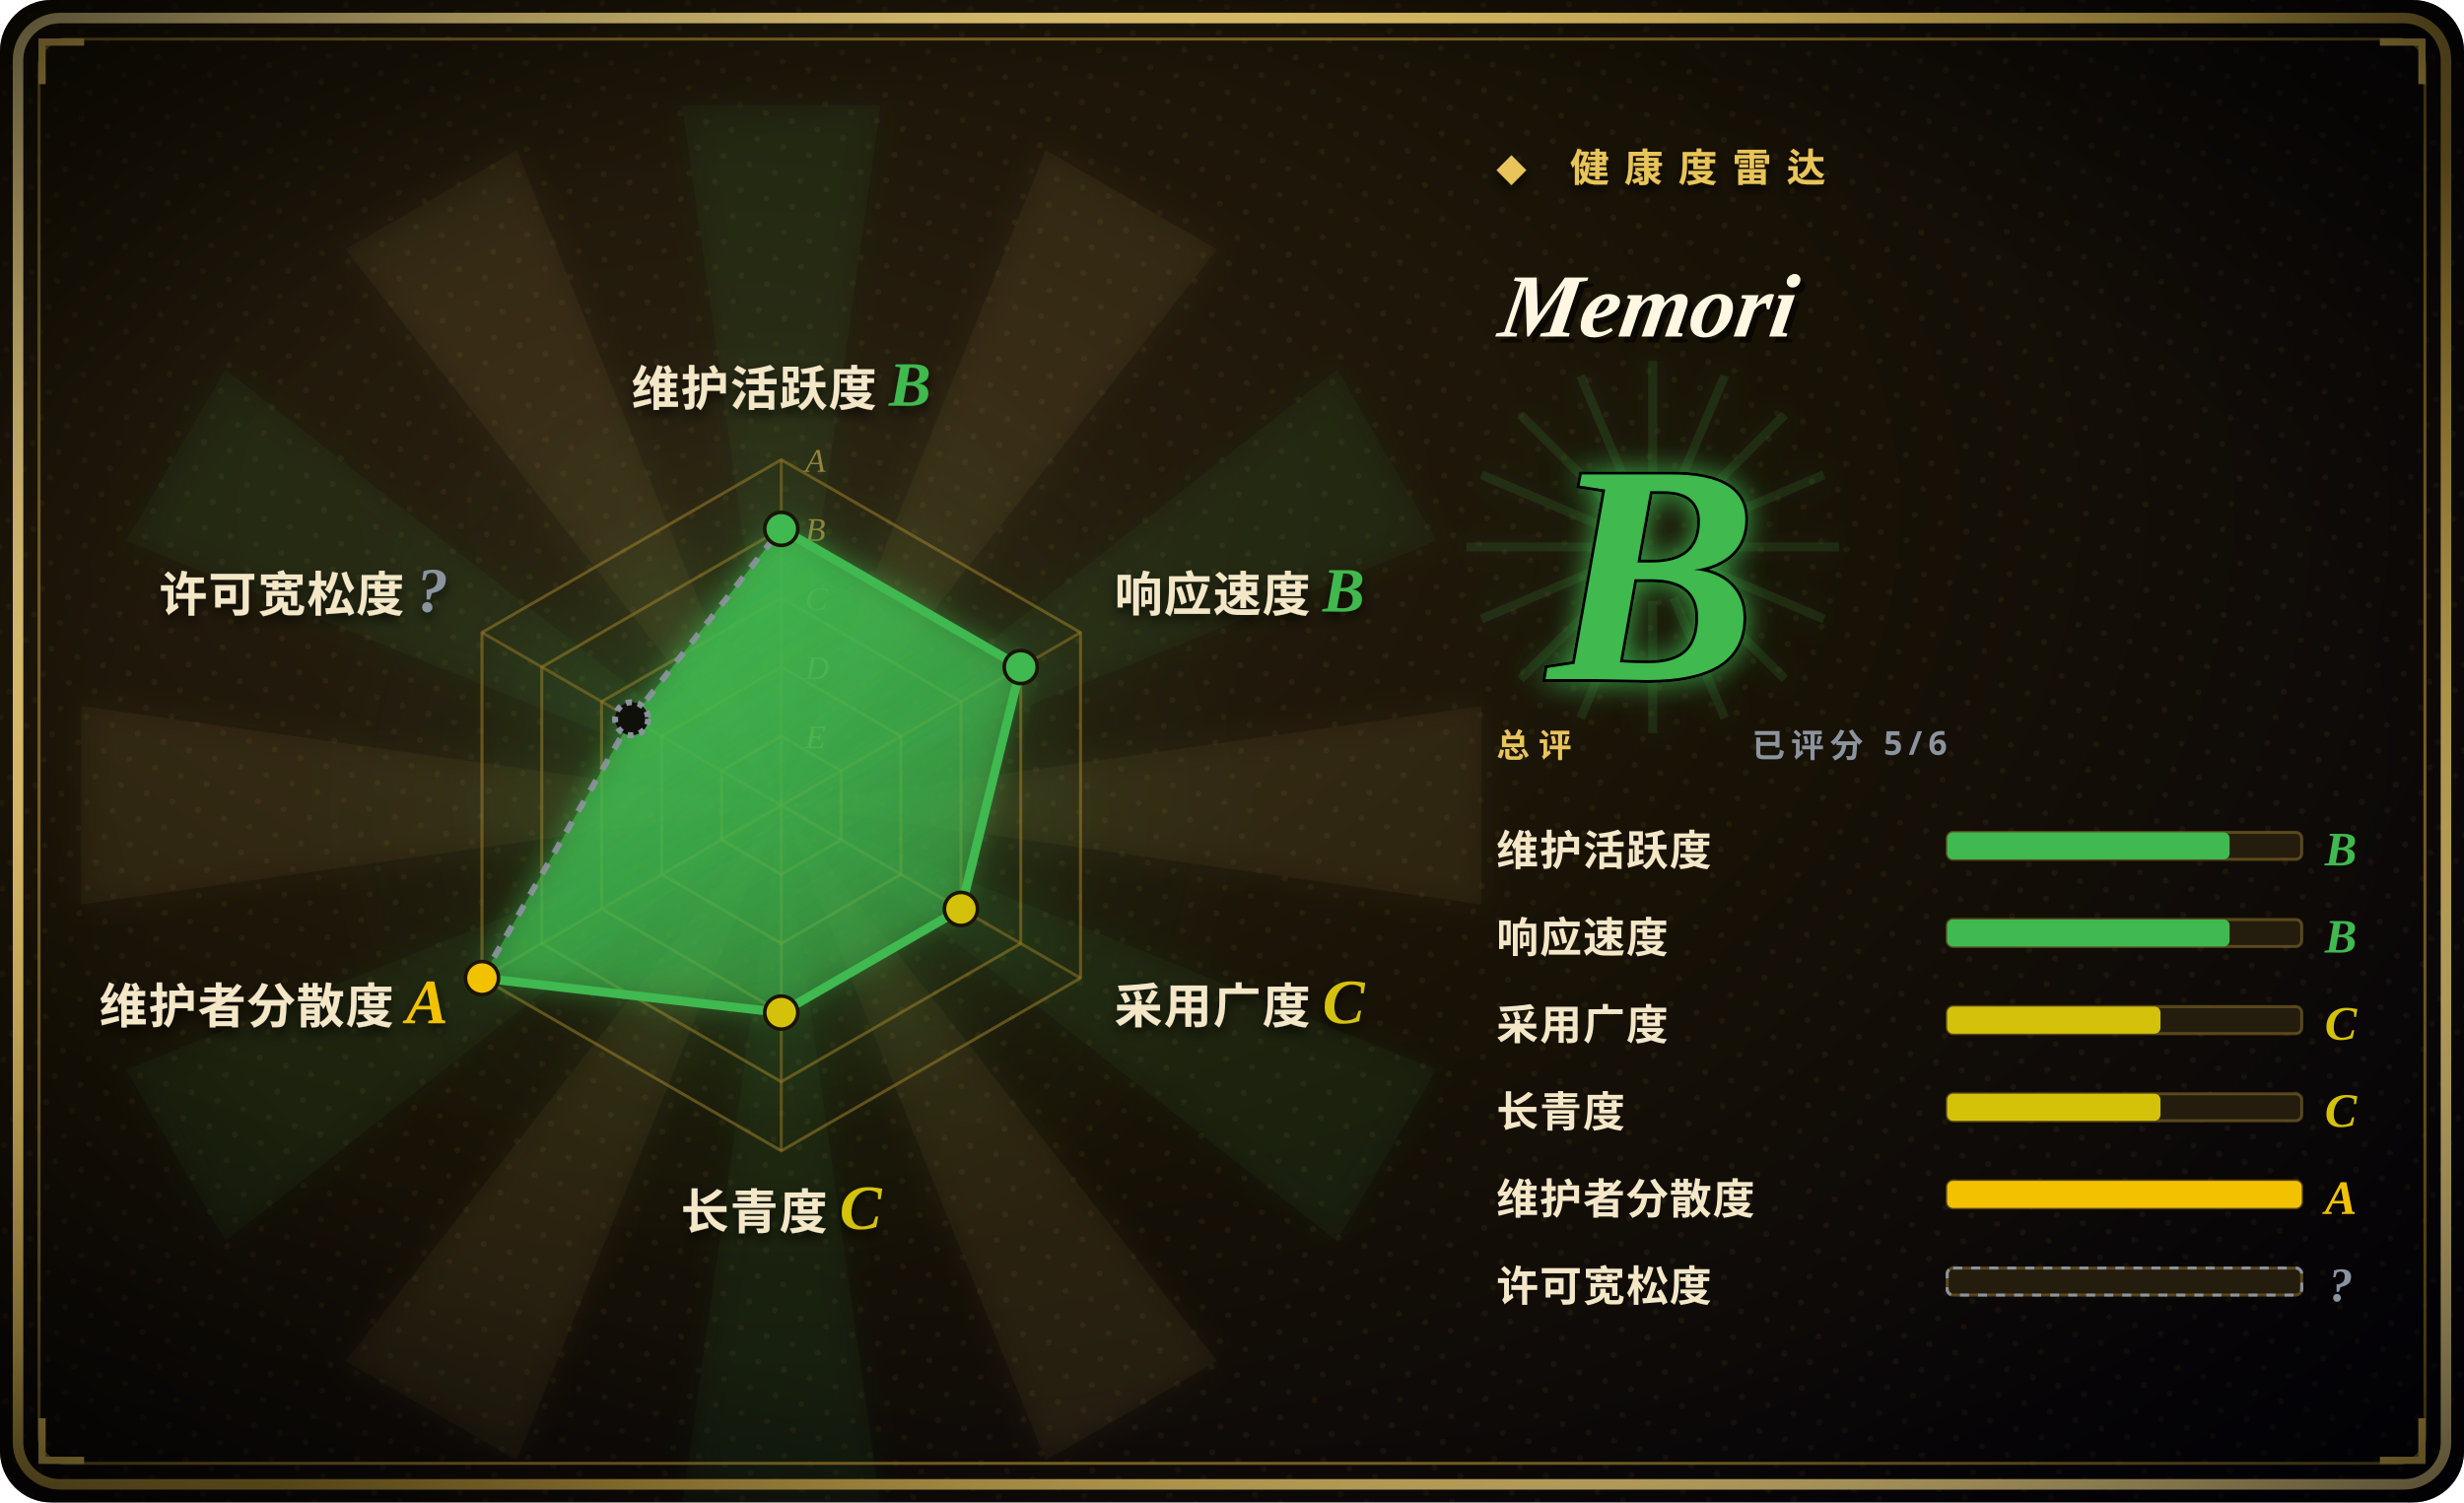
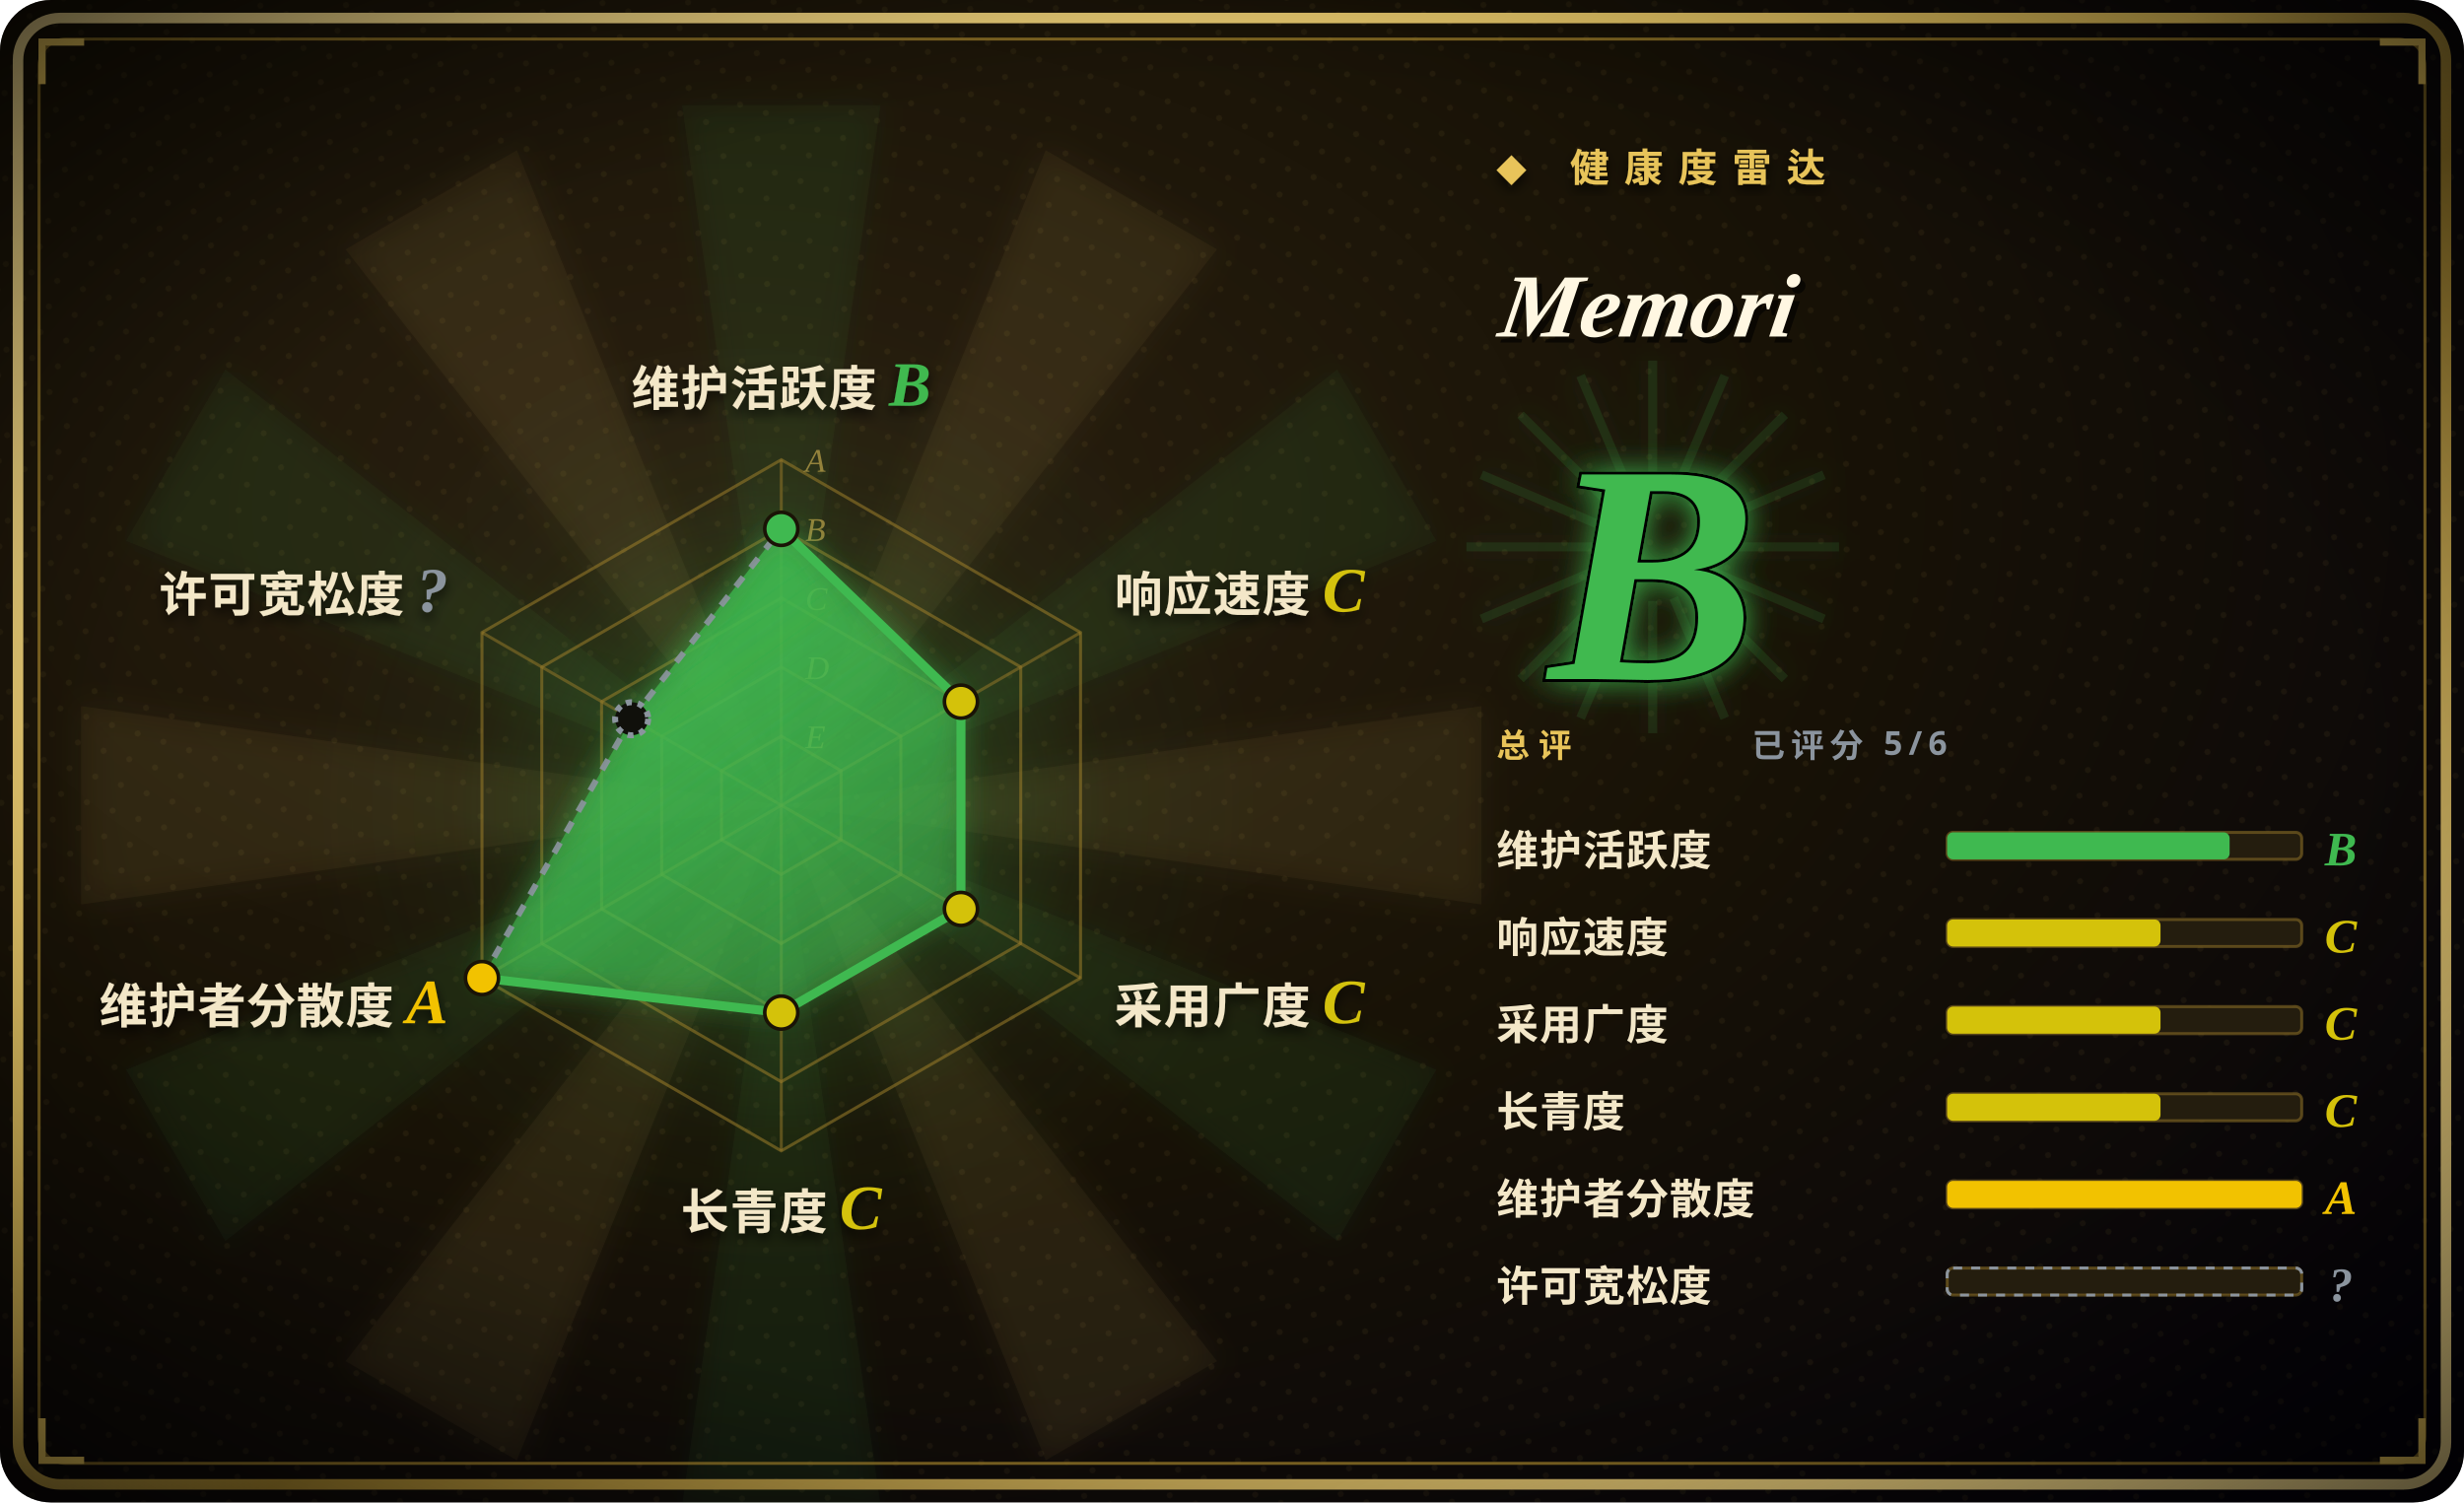
<svg xmlns="http://www.w3.org/2000/svg" width="820" height="500" viewBox="0 0 820 500">
  <defs>
    <radialGradient id="bg" cx="30%" cy="34%" r="90%">
      <stop offset="0%" stop-color="#2a2010" />
      <stop offset="48%" stop-color="#181206" />
      <stop offset="100%" stop-color="#05030a" />
    </radialGradient>
    <radialGradient id="vig" cx="50%" cy="50%" r="72%">
      <stop offset="62%" stop-color="#000000" stop-opacity="0" />
      <stop offset="100%" stop-color="#000000" stop-opacity="0.72" />
    </radialGradient>
    <linearGradient id="frame" x1="0" y1="0" x2="1" y2="1">
      <stop offset="0%" stop-color="#f6dd92" />
      <stop offset="45%" stop-color="#E8C45A" />
      <stop offset="55%" stop-color="#9c7d2a" />
      <stop offset="100%" stop-color="#f6dd92" />
    </linearGradient>
    <linearGradient id="poly" x1="0" y1="0" x2="0.7" y2="1">
      <stop offset="0%" stop-color="#3FB950" stop-opacity="0.92" />
      <stop offset="100%" stop-color="#3FB950" stop-opacity="0.34" />
    </linearGradient>
    <radialGradient id="halo" cx="50%" cy="50%" r="50%">
      <stop offset="0%" stop-color="#3FB950" stop-opacity="0.34" />
      <stop offset="68%" stop-color="#3FB950" stop-opacity="0.04" />
      <stop offset="100%" stop-color="#3FB950" stop-opacity="0" />
    </radialGradient>
    <filter id="glow" x="-60%" y="-60%" width="220%" height="220%">
      <feGaussianBlur stdDeviation="5" result="b" />
      <feMerge>
        <feMergeNode in="b" />
        <feMergeNode in="SourceGraphic" />
      </feMerge>
    </filter>
    <filter id="soft" x="-30%" y="-30%" width="160%" height="160%">
      <feDropShadow dx="0" dy="2" stdDeviation="2" flood-color="#000" flood-opacity="0.7" />
    </filter>
    <pattern id="halftone" width="9" height="9" patternUnits="userSpaceOnUse" patternTransform="rotate(18)">
      <circle cx="2" cy="2" r="1" fill="#E8C45A" fill-opacity="0.06" />
    </pattern>
  </defs>
  <rect width="820" height="500" rx="17" fill="url(#bg)" />
  <rect width="820" height="500" rx="17" fill="url(#halftone)" />
  <g opacity="0.5" filter="url(#glow)">
    <path d="M260,268 L493,235 L493,301 Z" fill="#E8C45A" fill-opacity="0.10" />
    <path d="M260,268 L478,356 L445,413 Z" fill="#3FB950" fill-opacity="0.10" />
    <path d="M260,268 L405,453 L348,486 Z" fill="#E8C45A" fill-opacity="0.10" />
    <path d="M260,268 L293,501 L227,501 Z" fill="#3FB950" fill-opacity="0.10" />
    <path d="M260,268 L172,486 L115,453 Z" fill="#E8C45A" fill-opacity="0.10" />
    <path d="M260,268 L75,413 L42,356 Z" fill="#3FB950" fill-opacity="0.10" />
    <path d="M260,268 L27,301 L27,235 Z" fill="#E8C45A" fill-opacity="0.10" />
    <path d="M260,268 L42,180 L75,123 Z" fill="#3FB950" fill-opacity="0.10" />
    <path d="M260,268 L115,83 L172,50 Z" fill="#E8C45A" fill-opacity="0.10" />
    <path d="M260,268 L227,35 L293,35 Z" fill="#3FB950" fill-opacity="0.10" />
    <path d="M260,268 L348,50 L405,83 Z" fill="#E8C45A" fill-opacity="0.10" />
    <path d="M260,268 L445,123 L478,180 Z" fill="#3FB950" fill-opacity="0.10" />
  </g>
  <circle cx="260" cy="268" r="161" fill="url(#halo)" />
  <rect x="6" y="6" width="808" height="488" rx="14" fill="none" stroke="url(#frame)" stroke-width="3.5" />
  <rect x="13" y="13" width="794" height="474" rx="9" fill="none" stroke="#9c7d2a" stroke-width="1" stroke-opacity="0.8" />
  <path d="M14,28 L14,14 L28,14" fill="none" stroke="#E8C45A" stroke-width="2.4" />
  <path d="M806,28 L806,14 L792,14" fill="none" stroke="#E8C45A" stroke-width="2.4" />
  <path d="M14,472 L14,486 L28,486" fill="none" stroke="#E8C45A" stroke-width="2.4" />
  <path d="M806,472 L806,486 L792,486" fill="none" stroke="#E8C45A" stroke-width="2.4" />
  <rect width="820" height="500" rx="17" fill="url(#vig)" />
  <polygon points="260.0,153.0 359.6,210.5 359.6,325.5 260.0,383.0 160.4,325.5 160.4,210.5" fill="none" stroke="#9c7d2a" stroke-opacity="0.55" stroke-width="1" />
  <polygon points="260.0,176.0 339.7,222.0 339.7,314.0 260.0,360.0 180.3,314.0 180.3,222.0" fill="none" stroke="#9c7d2a" stroke-opacity="0.55" stroke-width="1" />
  <polygon points="260.0,199.0 319.8,233.5 319.8,302.5 260.0,337.0 200.2,302.5 200.2,233.5" fill="none" stroke="#9c7d2a" stroke-opacity="0.55" stroke-width="1" />
  <polygon points="260.0,222.0 299.8,245.0 299.8,291.0 260.0,314.0 220.2,291.0 220.2,245.0" fill="none" stroke="#9c7d2a" stroke-opacity="0.55" stroke-width="1" />
  <polygon points="260.0,245.0 279.9,256.5 279.9,279.5 260.0,291.0 240.1,279.5 240.1,256.5" fill="none" stroke="#9c7d2a" stroke-opacity="0.55" stroke-width="1" />
  <line x1="260" y1="268" x2="260.0" y2="153.0" stroke="#9c7d2a" stroke-opacity="0.5" stroke-width="1" />
  <line x1="260" y1="268" x2="359.6" y2="210.5" stroke="#9c7d2a" stroke-opacity="0.5" stroke-width="1" />
  <line x1="260" y1="268" x2="359.6" y2="325.5" stroke="#9c7d2a" stroke-opacity="0.5" stroke-width="1" />
  <line x1="260" y1="268" x2="260.0" y2="383.0" stroke="#9c7d2a" stroke-opacity="0.5" stroke-width="1" />
  <line x1="260" y1="268" x2="160.4" y2="325.5" stroke="#9c7d2a" stroke-opacity="0.5" stroke-width="1" />
  <line x1="260" y1="268" x2="160.4" y2="210.5" stroke="#9c7d2a" stroke-opacity="0.5" stroke-width="1" />
  <text x="268" y="157.0" font-size="11" font-style="italic" fill="#E8C45A" fill-opacity="0.55" font-family="'Georgia','Times New Roman',serif">A</text>
  <text x="268" y="180.0" font-size="11" font-style="italic" fill="#E8C45A" fill-opacity="0.55" font-family="'Georgia','Times New Roman',serif">B</text>
  <text x="268" y="203.0" font-size="11" font-style="italic" fill="#E8C45A" fill-opacity="0.55" font-family="'Georgia','Times New Roman',serif">C</text>
  <text x="268" y="226.0" font-size="11" font-style="italic" fill="#E8C45A" fill-opacity="0.55" font-family="'Georgia','Times New Roman',serif">D</text>
  <text x="268" y="249.0" font-size="11" font-style="italic" fill="#E8C45A" fill-opacity="0.55" font-family="'Georgia','Times New Roman',serif">E</text>
-   <polygon points="260.0,176.0 339.7,222.0 319.8,302.5 260.0,337.0 160.4,325.5 210.2,239.2" fill="url(#poly)" filter="url(#glow)" />
-   <line x1="260.0" y1="176.0" x2="339.7" y2="222.0" stroke="#3FB950" stroke-width="3" />
-   <line x1="339.7" y1="222.0" x2="319.8" y2="302.5" stroke="#3FB950" stroke-width="3" />
+   <polygon points="260.0,176.0 319.8,233.5 319.8,302.5 260.0,337.0 160.4,325.5 210.2,239.2" fill="url(#poly)" filter="url(#glow)" />
+   <line x1="260.0" y1="176.0" x2="319.8" y2="233.5" stroke="#3FB950" stroke-width="3" />
+   <line x1="319.8" y1="233.5" x2="319.8" y2="302.5" stroke="#3FB950" stroke-width="3" />
  <line x1="319.8" y1="302.5" x2="260.0" y2="337.0" stroke="#3FB950" stroke-width="3" />
  <line x1="260.0" y1="337.0" x2="160.4" y2="325.5" stroke="#3FB950" stroke-width="3" />
  <line x1="160.4" y1="325.5" x2="210.2" y2="239.2" stroke="#8B949E" stroke-width="2" stroke-dasharray="4 4" stroke-opacity="0.92" />
  <line x1="210.2" y1="239.2" x2="260.0" y2="176.0" stroke="#8B949E" stroke-width="2" stroke-dasharray="4 4" stroke-opacity="0.92" />
  <circle cx="260.0" cy="176.0" r="5.5" fill="#3FB950" stroke="#1a1306" stroke-width="1.2" />
-   <circle cx="339.7" cy="222.0" r="5.5" fill="#3FB950" stroke="#1a1306" stroke-width="1.2" />
+   <circle cx="319.8" cy="233.5" r="5.5" fill="#D4C20A" stroke="#1a1306" stroke-width="1.2" />
  <circle cx="319.8" cy="302.5" r="5.5" fill="#D4C20A" stroke="#1a1306" stroke-width="1.2" />
  <circle cx="260.0" cy="337.0" r="5.5" fill="#D4C20A" stroke="#1a1306" stroke-width="1.2" />
  <circle cx="160.4" cy="325.5" r="5.5" fill="#F2C200" stroke="#1a1306" stroke-width="1.2" />
  <circle cx="210.2" cy="239.2" r="5.5" fill="#10100b" stroke="#8B949E" stroke-width="2" stroke-dasharray="2 2" />
  <text x="260.0" y="135.0" font-size="16" font-weight="900" fill="#f3e7c8" text-anchor="middle" font-family="'PingFang SC','Hiragino Sans GB','Heiti SC','Microsoft YaHei',sans-serif" letter-spacing="0.4" filter="url(#soft)">维护活跃度 <tspan fill="#3FB950" font-family="'Georgia','Times New Roman',serif" font-style="italic" font-size="21">B</tspan>
  </text>
-   <text x="370.9" y="203.5" font-size="16" font-weight="900" fill="#f3e7c8" text-anchor="start" font-family="'PingFang SC','Hiragino Sans GB','Heiti SC','Microsoft YaHei',sans-serif" letter-spacing="0.4" filter="url(#soft)">响应速度 <tspan fill="#3FB950" font-family="'Georgia','Times New Roman',serif" font-style="italic" font-size="21">B</tspan>
+   <text x="370.9" y="203.5" font-size="16" font-weight="900" fill="#f3e7c8" text-anchor="start" font-family="'PingFang SC','Hiragino Sans GB','Heiti SC','Microsoft YaHei',sans-serif" letter-spacing="0.4" filter="url(#soft)">响应速度 <tspan fill="#D4C20A" font-family="'Georgia','Times New Roman',serif" font-style="italic" font-size="21">C</tspan>
  </text>
  <text x="370.9" y="340.5" font-size="16" font-weight="900" fill="#f3e7c8" text-anchor="start" font-family="'PingFang SC','Hiragino Sans GB','Heiti SC','Microsoft YaHei',sans-serif" letter-spacing="0.4" filter="url(#soft)">采用广度 <tspan fill="#D4C20A" font-family="'Georgia','Times New Roman',serif" font-style="italic" font-size="21">C</tspan>
  </text>
  <text x="260.0" y="409.0" font-size="16" font-weight="900" fill="#f3e7c8" text-anchor="middle" font-family="'PingFang SC','Hiragino Sans GB','Heiti SC','Microsoft YaHei',sans-serif" letter-spacing="0.4" filter="url(#soft)">长青度 <tspan fill="#D4C20A" font-family="'Georgia','Times New Roman',serif" font-style="italic" font-size="21">C</tspan>
  </text>
  <text x="149.1" y="340.5" font-size="16" font-weight="900" fill="#f3e7c8" text-anchor="end" font-family="'PingFang SC','Hiragino Sans GB','Heiti SC','Microsoft YaHei',sans-serif" letter-spacing="0.4" filter="url(#soft)">维护者分散度 <tspan fill="#F2C200" font-family="'Georgia','Times New Roman',serif" font-style="italic" font-size="21">A</tspan>
  </text>
  <text x="149.1" y="203.5" font-size="16" font-weight="900" fill="#f3e7c8" text-anchor="end" font-family="'PingFang SC','Hiragino Sans GB','Heiti SC','Microsoft YaHei',sans-serif" letter-spacing="0.4" filter="url(#soft)">许可宽松度 <tspan fill="#8B949E" font-family="'Georgia','Times New Roman',serif" font-style="italic" font-size="21">?</tspan>
  </text>
  <text x="498" y="60" font-size="13" letter-spacing="5" fill="#E8C45A" font-weight="900" font-family="'PingFang SC','Hiragino Sans GB','Heiti SC','Microsoft YaHei',sans-serif" filter="url(#soft)">◆ 健康度雷达</text>
  <g transform="translate(498,112) skewX(-9)">
    <text x="2" y="2" font-size="30" font-weight="900" font-style="italic" fill="#000" fill-opacity="0.6" font-family="'Georgia','Times New Roman',serif">Memori</text>
    <text x="0" y="0" font-size="30" font-weight="900" font-style="italic" fill="#fff7e2" font-family="'Georgia','Times New Roman',serif">Memori</text>
  </g>
  <line x1="498" y1="124" x2="648" y2="124" stroke="url(#frame)" stroke-width="2" />
  <g opacity="0.85" filter="url(#glow)">
    <line x1="568" y1="182" x2="612" y2="182" stroke="#3FB950" stroke-opacity="0.16" stroke-width="3" />
    <line x1="567" y1="189" x2="607" y2="206" stroke="#3FB950" stroke-opacity="0.16" stroke-width="3" />
    <line x1="563" y1="195" x2="594" y2="226" stroke="#3FB950" stroke-opacity="0.16" stroke-width="3" />
    <line x1="557" y1="199" x2="574" y2="239" stroke="#3FB950" stroke-opacity="0.16" stroke-width="3" />
    <line x1="550" y1="200" x2="550" y2="244" stroke="#3FB950" stroke-opacity="0.16" stroke-width="3" />
    <line x1="543" y1="199" x2="526" y2="239" stroke="#3FB950" stroke-opacity="0.16" stroke-width="3" />
    <line x1="537" y1="195" x2="506" y2="226" stroke="#3FB950" stroke-opacity="0.16" stroke-width="3" />
    <line x1="533" y1="189" x2="493" y2="206" stroke="#3FB950" stroke-opacity="0.16" stroke-width="3" />
    <line x1="532" y1="182" x2="488" y2="182" stroke="#3FB950" stroke-opacity="0.16" stroke-width="3" />
    <line x1="533" y1="175" x2="493" y2="158" stroke="#3FB950" stroke-opacity="0.16" stroke-width="3" />
    <line x1="537" y1="169" x2="506" y2="138" stroke="#3FB950" stroke-opacity="0.16" stroke-width="3" />
    <line x1="543" y1="165" x2="526" y2="125" stroke="#3FB950" stroke-opacity="0.16" stroke-width="3" />
    <line x1="550" y1="164" x2="550" y2="120" stroke="#3FB950" stroke-opacity="0.16" stroke-width="3" />
    <line x1="557" y1="165" x2="574" y2="125" stroke="#3FB950" stroke-opacity="0.16" stroke-width="3" />
    <line x1="563" y1="169" x2="594" y2="138" stroke="#3FB950" stroke-opacity="0.16" stroke-width="3" />
    <line x1="567" y1="175" x2="607" y2="158" stroke="#3FB950" stroke-opacity="0.16" stroke-width="3" />
  </g>
  <text x="550" y="226" font-size="104" font-weight="900" font-style="italic" text-anchor="middle" fill="#3FB950" stroke="#000" stroke-width="2" paint-order="stroke" font-family="'Georgia','Times New Roman',serif" filter="url(#glow)">B</text>
  <text x="498" y="252" font-size="11" letter-spacing="3" fill="#E8C45A" font-family="'PingFang SC','Hiragino Sans GB','Heiti SC','Microsoft YaHei',sans-serif" font-weight="900">总评</text>
  <text x="648" y="252" font-size="11" letter-spacing="2" fill="#8B949E" font-family="'PingFang SC','Hiragino Sans GB','Heiti SC','Microsoft YaHei',sans-serif" font-weight="900" text-anchor="end">已评分 5/6</text>
  <text x="498" y="288" font-size="14" font-weight="900" fill="#f3e7c8" font-family="'PingFang SC','Hiragino Sans GB','Heiti SC','Microsoft YaHei',sans-serif" letter-spacing="0.4">维护活跃度</text>
  <rect x="648" y="277" width="118" height="9" rx="2" fill="#241d0e" stroke="#9c7d2a" stroke-opacity="0.5" />
  <rect x="648" y="277" width="94" height="9" rx="2" fill="#3FB950" />
  <text x="779" y="288" font-size="16" font-weight="900" font-style="italic" fill="#3FB950" font-family="'Georgia','Times New Roman',serif" text-anchor="middle">B</text>
  <text x="498" y="317" font-size="14" font-weight="900" fill="#f3e7c8" font-family="'PingFang SC','Hiragino Sans GB','Heiti SC','Microsoft YaHei',sans-serif" letter-spacing="0.4">响应速度</text>
  <rect x="648" y="306" width="118" height="9" rx="2" fill="#241d0e" stroke="#9c7d2a" stroke-opacity="0.5" />
-   <rect x="648" y="306" width="94" height="9" rx="2" fill="#3FB950" />
-   <text x="779" y="317" font-size="16" font-weight="900" font-style="italic" fill="#3FB950" font-family="'Georgia','Times New Roman',serif" text-anchor="middle">B</text>
+   <rect x="648" y="306" width="71" height="9" rx="2" fill="#D4C20A" />
+   <text x="779" y="317" font-size="16" font-weight="900" font-style="italic" fill="#D4C20A" font-family="'Georgia','Times New Roman',serif" text-anchor="middle">C</text>
  <text x="498" y="346" font-size="14" font-weight="900" fill="#f3e7c8" font-family="'PingFang SC','Hiragino Sans GB','Heiti SC','Microsoft YaHei',sans-serif" letter-spacing="0.4">采用广度</text>
  <rect x="648" y="335" width="118" height="9" rx="2" fill="#241d0e" stroke="#9c7d2a" stroke-opacity="0.5" />
  <rect x="648" y="335" width="71" height="9" rx="2" fill="#D4C20A" />
  <text x="779" y="346" font-size="16" font-weight="900" font-style="italic" fill="#D4C20A" font-family="'Georgia','Times New Roman',serif" text-anchor="middle">C</text>
  <text x="498" y="375" font-size="14" font-weight="900" fill="#f3e7c8" font-family="'PingFang SC','Hiragino Sans GB','Heiti SC','Microsoft YaHei',sans-serif" letter-spacing="0.4">长青度</text>
  <rect x="648" y="364" width="118" height="9" rx="2" fill="#241d0e" stroke="#9c7d2a" stroke-opacity="0.5" />
  <rect x="648" y="364" width="71" height="9" rx="2" fill="#D4C20A" />
  <text x="779" y="375" font-size="16" font-weight="900" font-style="italic" fill="#D4C20A" font-family="'Georgia','Times New Roman',serif" text-anchor="middle">C</text>
  <text x="498" y="404" font-size="14" font-weight="900" fill="#f3e7c8" font-family="'PingFang SC','Hiragino Sans GB','Heiti SC','Microsoft YaHei',sans-serif" letter-spacing="0.4">维护者分散度</text>
  <rect x="648" y="393" width="118" height="9" rx="2" fill="#241d0e" stroke="#9c7d2a" stroke-opacity="0.5" />
  <rect x="648" y="393" width="118" height="9" rx="2" fill="#F2C200" />
  <text x="779" y="404" font-size="16" font-weight="900" font-style="italic" fill="#F2C200" font-family="'Georgia','Times New Roman',serif" text-anchor="middle">A</text>
  <text x="498" y="433" font-size="14" font-weight="900" fill="#f3e7c8" font-family="'PingFang SC','Hiragino Sans GB','Heiti SC','Microsoft YaHei',sans-serif" letter-spacing="0.4">许可宽松度</text>
  <rect x="648" y="422" width="118" height="9" rx="2" fill="#241d0e" stroke="#9c7d2a" stroke-opacity="0.5" />
  <rect x="648" y="422" width="118" height="9" rx="2" fill="none" stroke="#8B949E" stroke-dasharray="3 3" />
  <text x="779" y="433" font-size="16" font-weight="900" font-style="italic" fill="#8B949E" font-family="'Georgia','Times New Roman',serif" text-anchor="middle">?</text>
</svg>
